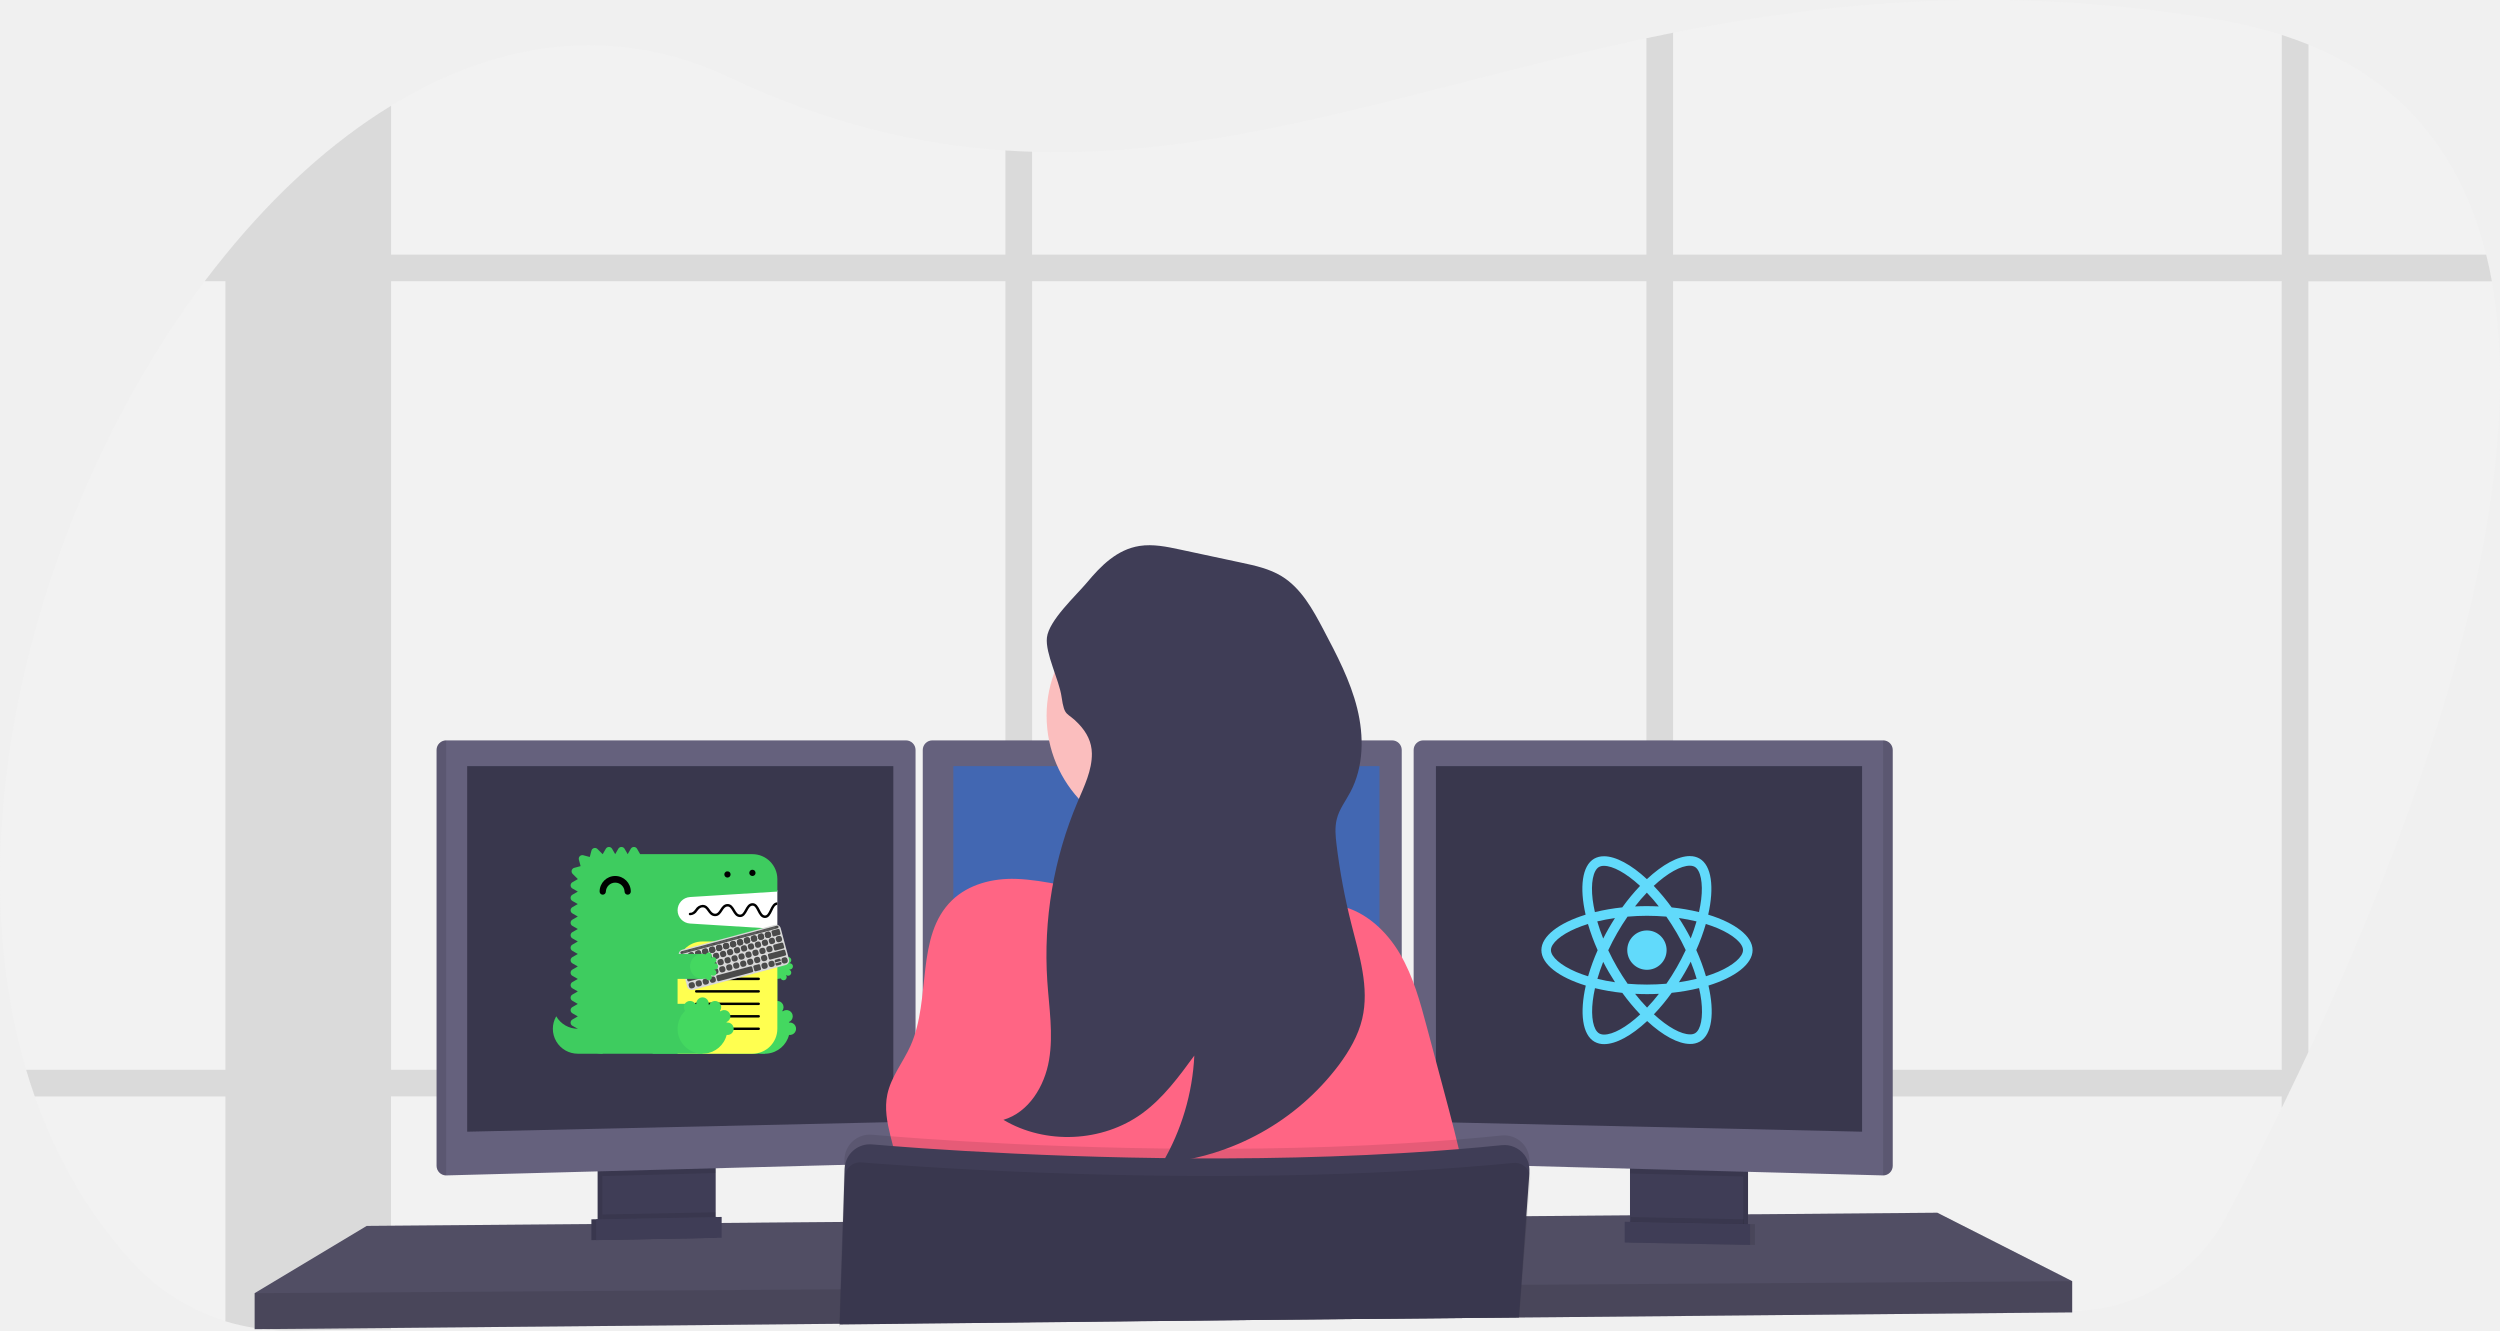
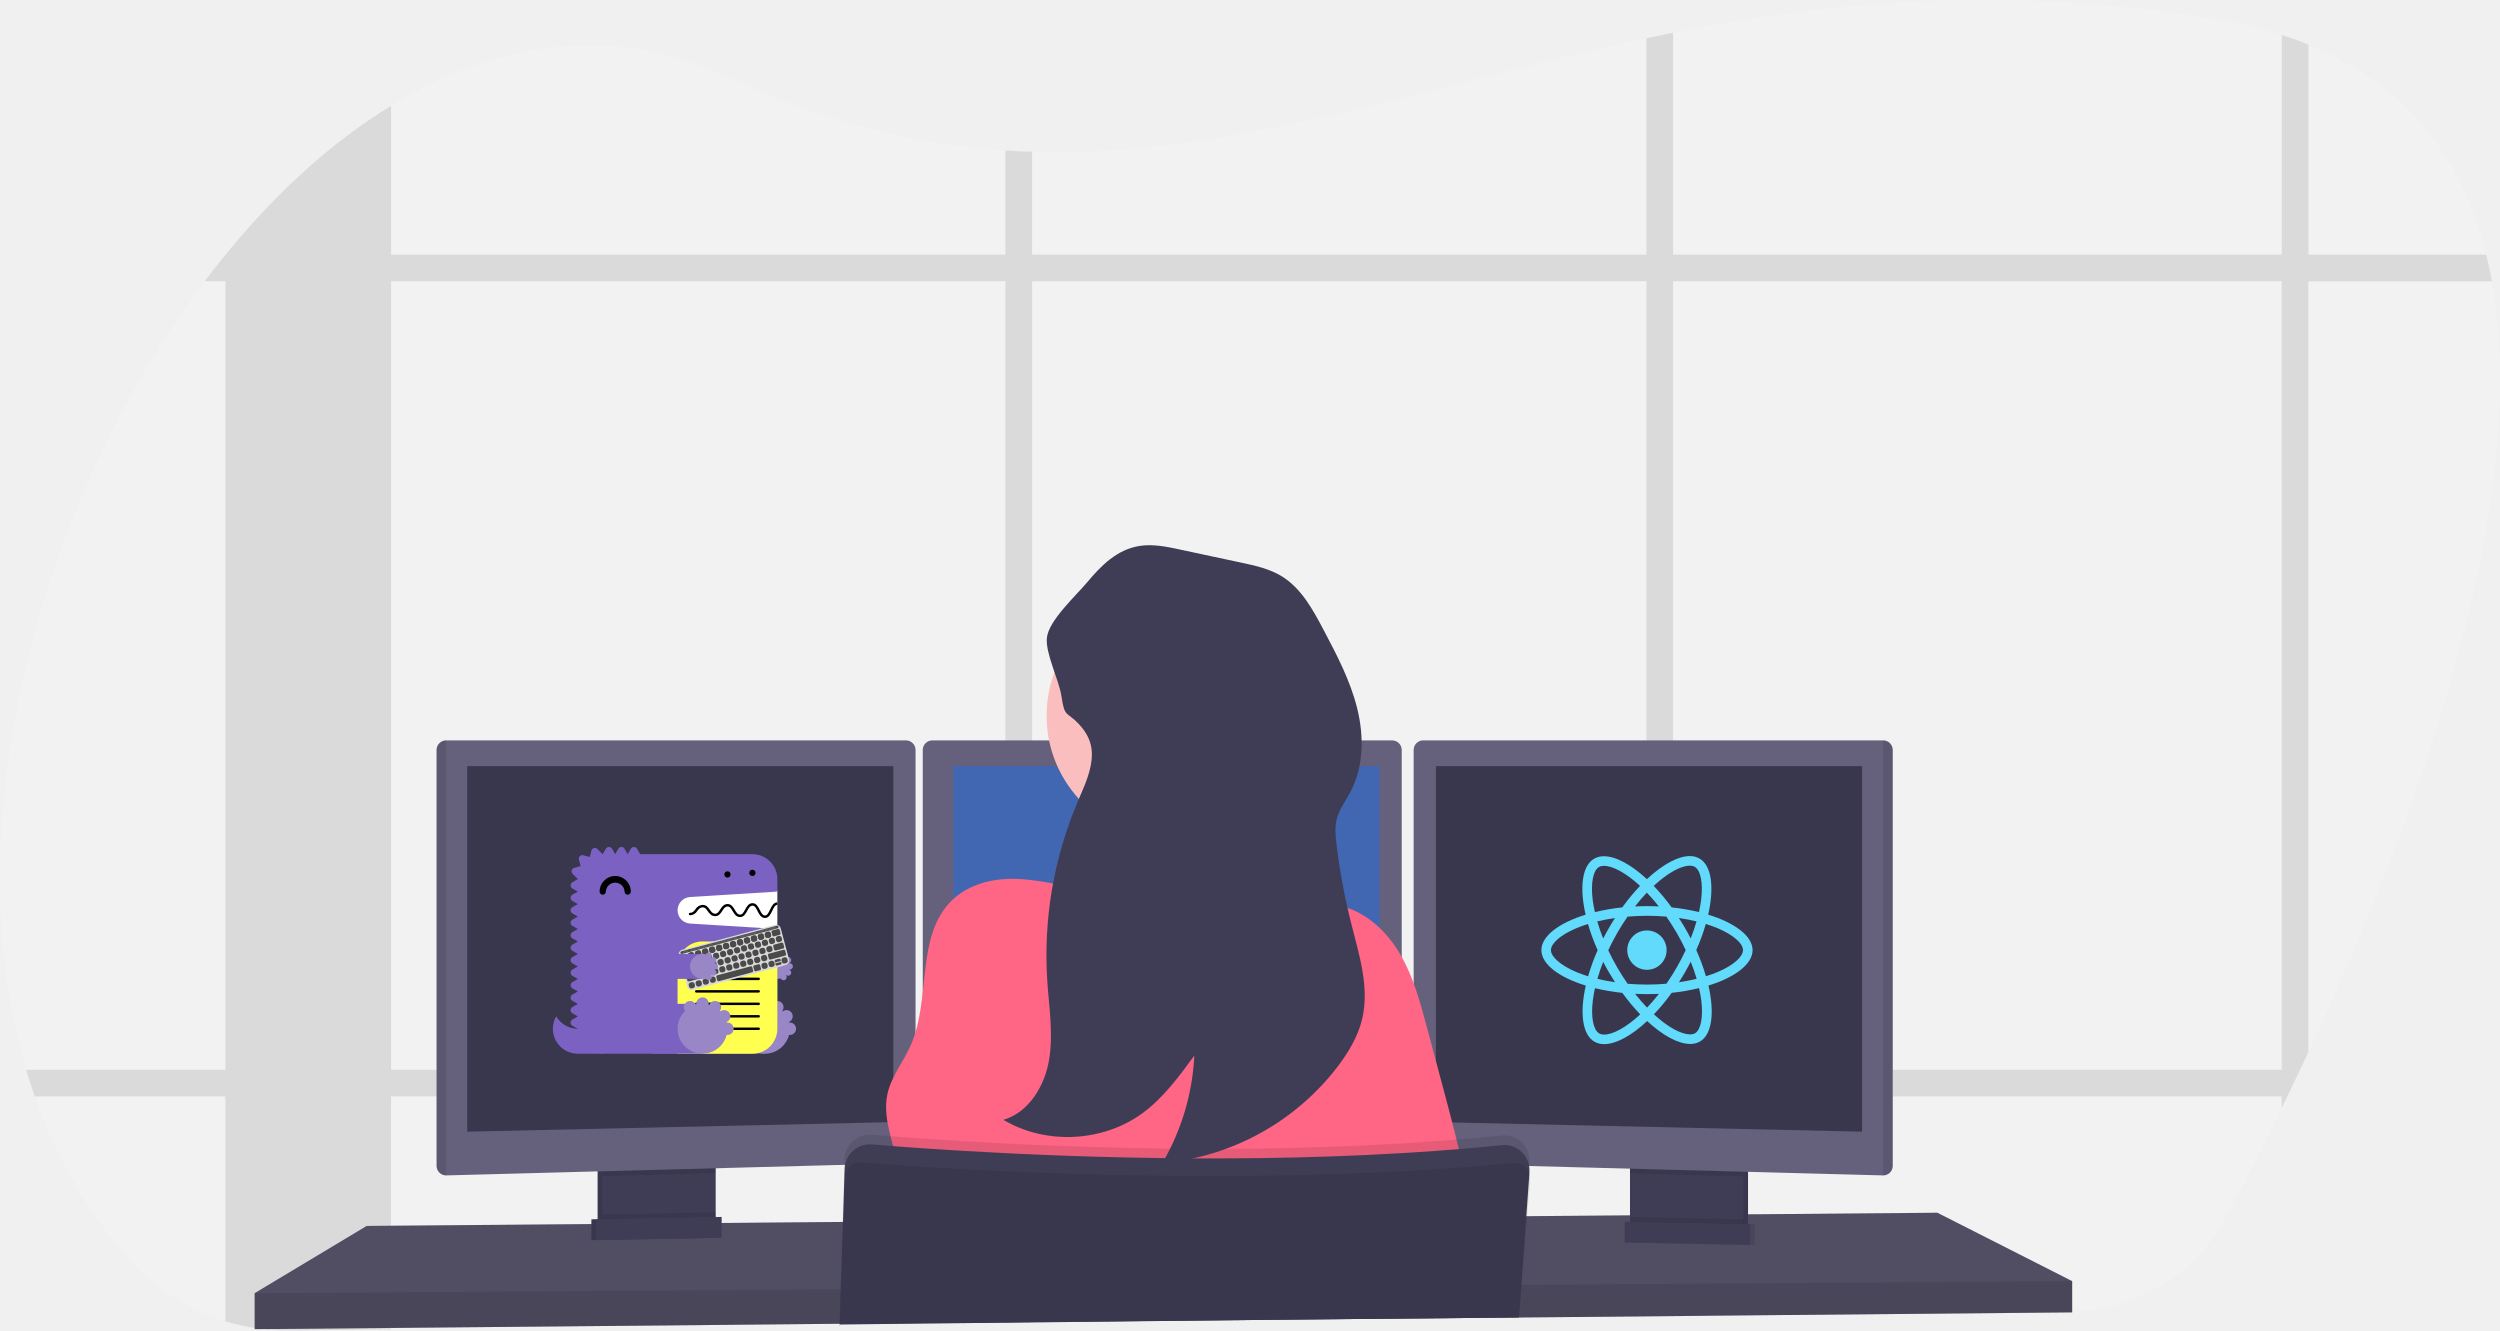
<svg xmlns="http://www.w3.org/2000/svg" width="1041.277" height="554.141" viewBox="0 0 1041.277 554.141">
  <g id="Group_24" data-name="Group 24" transform="translate(-440 -263)">
    <g id="Group_23" data-name="Group 23" transform="translate(439.989 262.965)">
      <path id="Path_299" data-name="Path 299" d="M1040.82,611.12q-1.74,3.75-3.47,7.4-2.7,5.67-5.33,11.12c-.78,1.61-1.56,3.19-2.32,4.77-8.6,17.57-16.63,33.11-23.45,45.89A73.21,73.21,0,0,1,942.44,719l-151.65,1.65h-1.6l-13,.14-11.12.12-34.1.37h-1.38l-17.36.19h-.53l-107,1.16-95.51,1-11.11.12-69,.75H429l-44.75.48h-.48l-141.5,1.53-42.33.46a87.991,87.991,0,0,1-10.79-.54h0c-1.22-.14-2.44-.3-3.65-.49a87.38,87.38,0,0,1-51.29-27.54C116,678.37,102.75,655,93.85,629.64q-1.93-5.49-3.6-11.12C59.44,514.37,97,380,164.6,290.08q4.25-5.64,8.64-11l.07-.08c20.79-25.52,44.1-46.84,68.93-62,44-26.91,92.75-34.49,140.7-11.9,40.57,19.12,78.45,28.11,115.17,30.55,3.71.24,7.42.42,11.11.53,84.23,2.65,163.17-27.7,255.87-47.29,3.69-.78,7.39-1.55,11.12-2.28,66.13-13.16,139.49-20.1,226.73-5.51a189.089,189.089,0,0,1,26.76,6.4q5.77,1.86,11.12,4c41.64,16.94,64.35,48.24,74,87.46q1.37,5.46,2.37,11.11C1134.3,384.41,1084.19,518.23,1040.82,611.12Z" transform="translate(-79.34 -172.91)" fill="#f2f2f2" />
      <path id="Path_300" data-name="Path 300" d="M576.36,618.52a95.21,95.21,0,0,1-1.87,11.12h93.7V618.52Zm-78.25,62.81,11.11-.09V653.77c-3.81-.17-7.52-.34-11.11-.52ZM265.19,618.52v11.12h198.5V618.52ZM1114.87,279h-74V191.51q-5.35-2.17-11.12-4V279H776.21V186.58c-3.73.73-7.43,1.5-11.12,2.28V279H509.22V236.15c-3.69-.11-7.4-.29-11.11-.53V279H242.24V217c-24.83,15.16-48.14,36.48-68.93,62h-.07v.08q-4.4,5.4-8.64,11h8.64V618.52h-83q1.66,5.63,3.6,11.12h79.39v93.62a87,87,0,0,0,12.2,2.79c1.21.19,2.43.35,3.65.49h0a87.991,87.991,0,0,0,10.79.54l42.33-.46v-97H498.11v94.21l11.11-.12V629.64H765.09V721l11.12-.12V629.64H1029.7v4.77c.76-1.58,1.54-3.16,2.32-4.77q2.63-5.45,5.33-11.12,1.73-3.64,3.47-7.4v-321h76.42Q1116.23,284.43,1114.87,279ZM242.24,618.52V290.08H498.11V618.52Zm267,0V290.08H765.09V618.52Zm520.48,0H776.21V290.08H1029.7Z" transform="translate(-79.34 -172.91)" opacity="0.1" />
      <path id="Path_301" data-name="Path 301" d="M863.09,533.65v13l-151.92,1.4-1.62.03-57.74.53-1.38.02-17.55.15h-.52l-106.98.99L349.77,551.4h-.15l-44.65.42-.48.01-198.4,1.82v-15l46.65-28,93.6-.78,2-.01.66-.01,2-.03,44.94-.37,2.01-.01.64-.01,2-.01L315,509.3l.38-.01,35.55-.3h.29l277.4-2.34,6.79-.05h.68l5.18-.05,37.65-.31,2-.03,1.85-.02h.96l11.71-.09,2.32-.03,3.11-.02,9.75-.09,15.47-.13,2-.02,3.48-.02h.65l74.71-.64Z" fill="#65617d" />
      <path id="Path_302" data-name="Path 302" d="M863.09,533.65v13l-151.92,1.4-1.62.03-57.74.53-1.38.02-17.55.15h-.52l-106.98.99L349.77,551.4h-.15l-44.65.42-.48.01-198.4,1.82v-15l46.65-28,93.6-.78,2-.01.66-.01,2-.03,44.94-.37,2.01-.01.64-.01,2-.01L315,509.3l.38-.01,35.55-.3h.29l277.4-2.34,6.79-.05h.68l5.18-.05,37.65-.31,2-.03,1.85-.02h.96l11.71-.09,2.32-.03,3.11-.02,9.75-.09,15.47-.13,2-.02,3.48-.02h.65l74.71-.64Z" opacity="0.2" />
      <path id="Path_303" data-name="Path 303" d="M375.44,656.57v24.49a6.13,6.13,0,0,1-3.5,5.54,6,6,0,0,1-2.5.6l-34.9.74a6,6,0,0,1-2.7-.57,6.12,6.12,0,0,1-3.57-5.57V656.57Z" transform="translate(-79.34 -172.91)" fill="#3f3d56" />
      <path id="Path_304" data-name="Path 304" d="M375.44,656.57v24.49a6.13,6.13,0,0,1-3.5,5.54,6,6,0,0,1-2.5.6l-34.9.74a6,6,0,0,1-2.7-.57,6.12,6.12,0,0,1-3.57-5.57V656.57Z" transform="translate(-79.34 -172.91)" opacity="0.1" />
      <path id="Path_305" data-name="Path 305" d="M377.44,656.57v24.49a6.13,6.13,0,0,1-3.5,5.54,6,6,0,0,1-2.5.6l-34.9.74a6,6,0,0,1-2.7-.57,6.12,6.12,0,0,1-3.57-5.57V656.57Z" transform="translate(-79.34 -172.91)" fill="#3f3d56" />
      <rect id="Rectangle_137" data-name="Rectangle 137" width="47.17" height="31.5" transform="translate(680.92 483.65)" fill="#3f3d56" />
      <rect id="Rectangle_138" data-name="Rectangle 138" width="47.17" height="31.5" transform="translate(680.92 483.65)" opacity="0.1" />
      <rect id="Rectangle_139" data-name="Rectangle 139" width="47.17" height="31.5" transform="translate(678.92 483.65)" fill="#3f3d56" />
      <path id="Path_306" data-name="Path 306" d="M298.09,483.65v4.97l-47.17,1.26v-6.23Z" opacity="0.1" />
      <path id="Path_307" data-name="Path 307" d="M460.69,485.27v168.2a4,4,0,0,1-3.85,3.95l-191.65,5.1h-.05a4,4,0,0,1-3.95-3.95V485.27a4,4,0,0,1,3.95-3.95h191.6a4,4,0,0,1,3.95,3.95Z" transform="translate(-79.34 -172.91)" fill="#65617d" />
      <path id="Path_308" data-name="Path 308" d="M265.19,481.32v181.2h-.05a4,4,0,0,1-3.95-3.95V485.27a4,4,0,0,1,3.95-3.95Z" transform="translate(-79.34 -172.91)" opacity="0.1" />
      <path id="Path_309" data-name="Path 309" d="M194.59,319.15h177.5V467.4l-177.5,4Z" fill="#39374d" />
      <path id="Path_310" data-name="Path 310" d="M726.09,483.65v6.41l-47.17-1.26v-5.15Z" opacity="0.1" />
      <path id="Path_311" data-name="Path 311" d="M867.69,485.27v173.3a4,4,0,0,1-4,3.95h0L672,657.42a4,4,0,0,1-3.85-3.95V485.27a4,4,0,0,1,3.95-3.95H863.7a4,4,0,0,1,3.99,3.95Z" transform="translate(-79.34 -172.91)" fill="#65617d" />
      <path id="Path_312" data-name="Path 312" d="M867.69,485.27v173.3a4,4,0,0,1-4,3.95h0V481.32h0a4,4,0,0,1,4,3.95Z" transform="translate(-79.34 -172.91)" opacity="0.1" />
      <path id="Path_313" data-name="Path 313" d="M775.59,319.15H598.09V467.4l177.5,4Z" fill="#39374d" />
      <path id="Path_314" data-name="Path 314" d="M663.19,485.27v168.2a4,4,0,0,1-3.85,3.95l-191.65,5.1h0a4,4,0,0,1-4-3.95V485.27a4,4,0,0,1,3.95-3.95h191.6A4,4,0,0,1,663.19,485.27Z" transform="translate(-79.34 -172.91)" fill="#65617d" />
      <path id="Path_315" data-name="Path 315" d="M397.09,319.15h177.5V467.4l-177.5,4Z" fill="#4267b2" />
      <path id="Path_316" data-name="Path 316" d="M863.09,533.65v13l-151.92,1.4-1.62.03-57.74.53-1.38.02-17.55.15h-.52l-106.98.99L349.77,551.4h-.15l-44.65.42-.48.01-198.4,1.82v-15l202.51-1.33h.48l40.99-.28h.19l283.08-1.87h.29l.17-.01h.47l4.79-.03h1.46l74.49-.5,4.4-.02.98-.01Z" opacity="0.1" />
      <circle id="Ellipse_111" data-name="Ellipse 111" cx="51.33" cy="51.33" r="51.33" transform="translate(435.93 246.82)" fill="#fbbebe" />
      <path id="Path_317" data-name="Path 317" d="M617.94,550.07s-99.5,12-90,0c3.44-4.34,4.39-17.2,4.2-31.85-.06-4.45-.22-9.06-.45-13.65-1.1-22-3.75-43.5-3.75-43.5s87-41,77-8.5c-4,13.13-2.69,31.57.35,48.88.89,5.05,1.92,10,3,14.7a344.66,344.66,0,0,0,9.65,33.92Z" transform="translate(-79.34 -172.91)" fill="#fbbebe" />
      <path id="Path_318" data-name="Path 318" d="M585.47,546c11.51-2.13,23.7-6,34.53-1.54,2.85,1.17,5.47,2.88,8.39,3.86s6.12,1.22,9.16,1.91c10.68,2.42,19.34,10.55,24.9,20s8.44,20.14,11.26,30.72l6.9,25.83c6,22.45,12,45.09,13.39,68.3a2437.506,2437.506,0,0,1-250.84,1.43c5.44-10.34,11-21.31,10.54-33s-7.19-23.22-4.76-34.74c1.55-7.34,6.57-13.39,9.64-20.22,8.75-19.52,1.94-45.79,17.32-60.65,6.92-6.68,17-9.21,26.63-8.89,12.28.41,24.85,4.24,37,6.11C555.09,547.48,569.79,548.88,585.47,546Z" transform="translate(-79.34 -172.91)" fill="#ff6584" />
      <path id="Path_319" data-name="Path 319" d="M716.37,657.17l-.1,1.43v.1l-.17,2.3-1.33,18.51-1.61,22.3-.46,6.28-1,13.44v.17l-107,1-175.59,1.9v.84h-.14v-1.12l.45-14.36.86-28.06.74-23.79.07-2.37a10.53,10.53,0,0,1,11.42-10.17c4.72.4,10.85.89,18.18,1.41l3,.22c42.33,2.94,120.56,6.74,199.5,2,1.66-.09,3.33-.19,5-.31,12.24-.77,24.47-1.76,36.58-3a10.53,10.53,0,0,1,11.6,11.23Z" transform="translate(-79.34 -172.91)" opacity="0.1" />
      <path id="Path_320" data-name="Path 320" d="M429.08,725.44v-.84l175.62-1.91,107-1h.3v-.17l1-13.44.43-6,1.64-22.61,1.29-17.9v-.44a10.617,10.617,0,0,0-.11-2.47.3.3,0,0,0,0-.1,10.391,10.391,0,0,0-2-4.64,10.54,10.54,0,0,0-9.42-4c-12.11,1.24-24.34,2.23-36.58,3-1.67.12-3.34.22-5,.31-78.94,4.69-157.17.89-199.5-2l-3-.22c-7.33-.52-13.46-1-18.18-1.41a10.54,10.54,0,0,0-11.24,8.53,11,11,0,0,0-.18,1.64l-.68,22.16L429.54,710l-.44,14.36v1.12Z" transform="translate(-79.34 -172.91)" fill="#3f3d56" />
      <path id="Path_321" data-name="Path 321" d="M716.67,664.18l-1.23,15.33-1.83,22.85-.46,5.72-1,12.81-.06.64v.17h0l-.15,1.48.11-1.48h-.29l-107,1-175.65,1.9v-.28l.49-14.36,1-28.06.64-18.65A6.36,6.36,0,0,1,434.3,658a6.25,6.25,0,0,1,3.78-.9c2.1.17,4.68.37,7.69.59,4.89.36,10.92.78,17.94,1.22,13,.82,29.31,1.7,48,2.42,52,2,122.2,2.67,188.88-3.17,3-.26,6.1-.55,9.13-.84a6.26,6.26,0,0,1,3.48.66,5.159,5.159,0,0,1,.86.54,6.14,6.14,0,0,1,2,2.46,3.564,3.564,0,0,1,.25.61A6.279,6.279,0,0,1,716.67,664.18Z" transform="translate(-79.34 -172.91)" opacity="0.1" />
      <path id="Path_322" data-name="Path 322" d="M377.44,677.87v3.19a6.13,6.13,0,0,1-3.5,5.54l-40.1.77a6.12,6.12,0,0,1-3.57-5.57v-3Z" transform="translate(-79.34 -172.91)" opacity="0.1" />
      <path id="Path_323" data-name="Path 323" d="M298.59,515.57l-52.25,1V507.9l52.25-1Z" fill="#3f3d56" />
      <path id="Path_324" data-name="Path 324" d="M298.59,515.57l-52.25,1V507.9l52.25-1Z" opacity="0.1" />
      <path id="Path_325" data-name="Path 325" d="M300.59,515.57l-52.25,1V507.9l52.25-1Z" fill="#3f3d56" />
      <path id="Path_326" data-name="Path 326" d="M758.56,679.87v3.19a6.13,6.13,0,0,0,3.5,5.54l40.1.77a6.12,6.12,0,0,0,3.57-5.57v-3Z" transform="translate(-79.34 -172.91)" opacity="0.1" />
      <path id="Path_327" data-name="Path 327" d="M678.72,517.57l52.25,1V509.9l-52.25-1Z" opacity="0.1" />
      <path id="Path_328" data-name="Path 328" d="M676.72,517.57l52.25,1V509.9l-52.25-1Z" fill="#3f3d56" />
      <path id="Path_329" data-name="Path 329" d="M534.13,486.79c.08,7-3.16,13.6-5.91,20.07a163.491,163.491,0,0,0-12.66,74.71c.73,11,2.58,22,.73,32.9s-8.43,21.77-19,24.9c17.53,10.45,41.26,9.35,57.76-2.66,8.79-6.4,15.34-15.33,21.75-24.11a97.86,97.86,0,0,1-13.31,44.75A103.43,103.43,0,0,0,637,616.53c4.31-5.81,8.06-12.19,9.72-19.23,3.09-13-1.22-26.51-4.51-39.5a266.055,266.055,0,0,1-6.17-33c-.43-3.56-.78-7.22.1-10.7,1-4.07,3.67-7.51,5.64-11.22,5.6-10.54,5.73-23.3,2.86-34.88s-8.49-22.26-14.06-32.81c-4.46-8.46-9.3-17.31-17.46-22.28-5.1-3.1-11-4.39-16.88-5.64l-25.37-5.43c-5.55-1.19-11.26-2.38-16.87-1.51-9.47,1.48-16.14,8.32-22,15.34-4.59,5.46-15.81,15.71-16.6,22.86-.72,6.59,5.1,17.63,6.09,24.58,1.3,9,2.22,6,7.3,11.52C532,478.05,534.07,482,534.13,486.79Z" transform="translate(-79.34 -172.91)" fill="#3f3d56" />
    </g>
    <g id="docusaurus_keytar" transform="translate(670.271 615.768)">
      <path id="Path_40" data-name="Path 40" d="M99,52h43.635V69.662H99Z" transform="translate(-49.132 -33.936)" fill="#fff" fill-rule="evenodd" />
-       <path id="Path_41" data-name="Path 41" d="M13.389,158.195A10.377,10.377,0,0,1,4.4,153a10.377,10.377,0,0,0,8.988,15.584H23.779V158.195Z" transform="translate(-3 -82.47)" fill="#3ecc5f" fill-rule="evenodd" />
-       <path id="Path_42" data-name="Path 42" d="M66.967,38.083l36.373-2.273V30.615A10.389,10.389,0,0,0,92.95,20.226H46.2l-1.3-2.249a1.5,1.5,0,0,0-2.6,0L41,20.226l-1.3-2.249a1.5,1.5,0,0,0-2.6,0l-1.3,2.249-1.3-2.249a1.5,1.5,0,0,0-2.6,0l-1.3,2.249-.034,0-2.152-2.151a1.5,1.5,0,0,0-2.508.672L25.21,21.4l-2.7-.723a1.5,1.5,0,0,0-1.836,1.837l.722,2.7-2.65.71a1.5,1.5,0,0,0-.673,2.509l2.152,2.152c0,.011,0,.022,0,.033l-2.249,1.3a1.5,1.5,0,0,0,0,2.6l2.249,1.3-2.249,1.3a1.5,1.5,0,0,0,0,2.6L20.226,41l-2.249,1.3a1.5,1.5,0,0,0,0,2.6l2.249,1.3-2.249,1.3a1.5,1.5,0,0,0,0,2.6l2.249,1.3-2.249,1.3a1.5,1.5,0,0,0,0,2.6l2.249,1.3-2.249,1.3a1.5,1.5,0,0,0,0,2.6l2.249,1.3-2.249,1.3a1.5,1.5,0,0,0,0,2.6l2.249,1.3-2.249,1.3a1.5,1.5,0,0,0,0,2.6l2.249,1.3-2.249,1.3a1.5,1.5,0,0,0,0,2.6l2.249,1.3-2.249,1.3a1.5,1.5,0,0,0,0,2.6l2.249,1.3-2.249,1.3a1.5,1.5,0,0,0,0,2.6l2.249,1.3-2.249,1.3a1.5,1.5,0,0,0,0,2.6l2.249,1.3A10.389,10.389,0,0,0,30.615,103.34H92.95A10.389,10.389,0,0,0,103.34,92.95V51.393L66.967,49.12a5.53,5.53,0,0,1,0-11.038" transform="translate(-9.836 -17.226)" fill="#3ecc5f" fill-rule="evenodd" />
-       <path id="Path_43" data-name="Path 43" d="M143,163.779h15.584V143H143Z" transform="translate(-70.275 -77.665)" fill="#3ecc5f" fill-rule="evenodd" />
-       <path id="Path_44" data-name="Path 44" d="M173.779,148.389a2.582,2.582,0,0,0-.332.033c-.02-.078-.038-.156-.06-.234a2.594,2.594,0,1,0-2.567-4.455q-.086-.088-.174-.175a2.593,2.593,0,1,0-4.461-2.569c-.077-.022-.154-.04-.231-.06a2.6,2.6,0,1,0-5.128,0c-.077.02-.154.038-.231.06a2.594,2.594,0,1,0-4.461,2.569,10.384,10.384,0,1,0,17.314,9.992,2.592,2.592,0,1,0,.332-5.161" transform="translate(-75.08 -75.262)" fill="#44d860" fill-rule="evenodd" />
-       <path id="Path_45" data-name="Path 45" d="M153,113.389h15.584V103H153Z" transform="translate(-75.08 -58.444)" fill="#3ecc5f" fill-rule="evenodd" />
-       <path id="Path_46" data-name="Path 46" d="M183.389,108.944a1.3,1.3,0,1,0,0-2.6,1.336,1.336,0,0,0-.166.017c-.01-.039-.019-.078-.03-.117a1.3,1.3,0,0,0-.5-2.5,1.285,1.285,0,0,0-.783.269q-.043-.044-.087-.087a1.285,1.285,0,0,0,.263-.776,1.3,1.3,0,0,0-2.493-.509,5.195,5.195,0,1,0,0,10,1.3,1.3,0,0,0,2.493-.509,1.285,1.285,0,0,0-.263-.776q.044-.043.087-.087a1.285,1.285,0,0,0,.783.269,1.3,1.3,0,0,0,.5-2.5c.011-.038.02-.078.03-.117a1.337,1.337,0,0,0,.166.017" transform="translate(-84.691 -57.894)" fill="#44d860" fill-rule="evenodd" />
+       <path id="Path_41" data-name="Path 41" d="M13.389,158.195A10.377,10.377,0,0,1,4.4,153a10.377,10.377,0,0,0,8.988,15.584H23.779V158.195Z" transform="translate(-3 -82.47)" fill="rgb(123, 97, 193)" fill-rule="evenodd" />
+       <path id="Path_42" data-name="Path 42" d="M66.967,38.083l36.373-2.273V30.615A10.389,10.389,0,0,0,92.95,20.226H46.2l-1.3-2.249a1.5,1.5,0,0,0-2.6,0L41,20.226l-1.3-2.249a1.5,1.5,0,0,0-2.6,0l-1.3,2.249-1.3-2.249a1.5,1.5,0,0,0-2.6,0l-1.3,2.249-.034,0-2.152-2.151a1.5,1.5,0,0,0-2.508.672L25.21,21.4l-2.7-.723a1.5,1.5,0,0,0-1.836,1.837l.722,2.7-2.65.71a1.5,1.5,0,0,0-.673,2.509l2.152,2.152c0,.011,0,.022,0,.033l-2.249,1.3a1.5,1.5,0,0,0,0,2.6l2.249,1.3-2.249,1.3a1.5,1.5,0,0,0,0,2.6L20.226,41l-2.249,1.3a1.5,1.5,0,0,0,0,2.6l2.249,1.3-2.249,1.3a1.5,1.5,0,0,0,0,2.6l2.249,1.3-2.249,1.3a1.5,1.5,0,0,0,0,2.6l2.249,1.3-2.249,1.3a1.5,1.5,0,0,0,0,2.6l2.249,1.3-2.249,1.3a1.5,1.5,0,0,0,0,2.6l2.249,1.3-2.249,1.3a1.5,1.5,0,0,0,0,2.6l2.249,1.3-2.249,1.3a1.5,1.5,0,0,0,0,2.6l2.249,1.3-2.249,1.3a1.5,1.5,0,0,0,0,2.6l2.249,1.3-2.249,1.3a1.5,1.5,0,0,0,0,2.6l2.249,1.3-2.249,1.3a1.5,1.5,0,0,0,0,2.6l2.249,1.3A10.389,10.389,0,0,0,30.615,103.34H92.95A10.389,10.389,0,0,0,103.34,92.95V51.393L66.967,49.12a5.53,5.53,0,0,1,0-11.038" transform="translate(-9.836 -17.226)" fill="rgb(123, 97, 193)" fill-rule="evenodd" />
+       <path id="Path_43" data-name="Path 43" d="M143,163.779h15.584V143H143Z" transform="translate(-70.275 -77.665)" fill="rgb(123, 97, 193)" fill-rule="evenodd" />
+       <path id="Path_44" data-name="Path 44" d="M173.779,148.389a2.582,2.582,0,0,0-.332.033c-.02-.078-.038-.156-.06-.234a2.594,2.594,0,1,0-2.567-4.455q-.086-.088-.174-.175a2.593,2.593,0,1,0-4.461-2.569c-.077-.022-.154-.04-.231-.06a2.6,2.6,0,1,0-5.128,0c-.077.02-.154.038-.231.06a2.594,2.594,0,1,0-4.461,2.569,10.384,10.384,0,1,0,17.314,9.992,2.592,2.592,0,1,0,.332-5.161" transform="translate(-75.08 -75.262)" fill="#9886c6" fill-rule="evenodd" />
+       <path id="Path_45" data-name="Path 45" d="M153,113.389h15.584V103H153Z" transform="translate(-75.08 -58.444)" fill="rgb(123, 97, 193)" fill-rule="evenodd" />
+       <path id="Path_46" data-name="Path 46" d="M183.389,108.944a1.3,1.3,0,1,0,0-2.6,1.336,1.336,0,0,0-.166.017c-.01-.039-.019-.078-.03-.117a1.3,1.3,0,0,0-.5-2.5,1.285,1.285,0,0,0-.783.269q-.043-.044-.087-.087a1.285,1.285,0,0,0,.263-.776,1.3,1.3,0,0,0-2.493-.509,5.195,5.195,0,1,0,0,10,1.3,1.3,0,0,0,2.493-.509,1.285,1.285,0,0,0-.263-.776q.044-.043.087-.087a1.285,1.285,0,0,0,.783.269,1.3,1.3,0,0,0,.5-2.5c.011-.038.02-.078.03-.117a1.337,1.337,0,0,0,.166.017" transform="translate(-84.691 -57.894)" fill="#9886c6" fill-rule="evenodd" />
      <path id="Path_47" data-name="Path 47" d="M52.188,48.292a1.3,1.3,0,0,1-1.3-1.3,3.9,3.9,0,0,0-7.792,0,1.3,1.3,0,1,1-2.6,0,6.493,6.493,0,0,1,12.987,0,1.3,1.3,0,0,1-1.3,1.3" transform="translate(-21.02 -28.41)" fill-rule="evenodd" />
      <path id="Path_48" data-name="Path 48" d="M103,139.752h31.168a10.389,10.389,0,0,0,10.389-10.389V93H113.389A10.389,10.389,0,0,0,103,103.389Z" transform="translate(-51.054 -53.638)" fill="#ffff50" fill-rule="evenodd" />
      <path id="Path_49" data-name="Path 49" d="M141.1,94.017H115.106a.519.519,0,1,1,0-1.039H141.1a.519.519,0,0,1,0,1.039m0,10.389H115.106a.519.519,0,1,1,0-1.039H141.1a.519.519,0,0,1,0,1.039m0,10.389H115.106a.519.519,0,1,1,0-1.039H141.1a.519.519,0,0,1,0,1.039m0-25.877H115.106a.519.519,0,1,1,0-1.039H141.1a.519.519,0,0,1,0,1.039m0,10.293H115.106a.519.519,0,1,1,0-1.039H141.1a.519.519,0,0,1,0,1.039m0,10.389H115.106a.519.519,0,1,1,0-1.039H141.1a.519.519,0,0,1,0,1.039m7.782-47.993c-.006,0-.011,0-.018,0-1.605.055-2.365,1.66-3.035,3.077-.7,1.48-1.24,2.443-2.126,2.414-.981-.035-1.542-1.144-2.137-2.317-.683-1.347-1.462-2.876-3.1-2.819-1.582.054-2.344,1.451-3.017,2.684-.715,1.313-1.2,2.112-2.141,2.075-1-.036-1.533-.938-2.149-1.981-.686-1.162-1.479-2.467-3.084-2.423-1.555.053-2.319,1.239-2.994,2.286-.713,1.106-1.213,1.781-2.164,1.741-1.025-.036-1.554-.784-2.167-1.65-.688-.973-1.463-2.074-3.062-2.021a3.815,3.815,0,0,0-2.959,1.879c-.64.812-1.14,1.456-2.2,1.415a.52.52,0,0,0-.037,1.039,3.588,3.588,0,0,0,3.05-1.811c.611-.777,1.139-1.448,2.178-1.483,1-.043,1.47.579,2.179,1.582.674.953,1.438,2.033,2.977,2.089,1.612.054,2.387-1.151,3.074-2.217.614-.953,1.144-1.775,2.156-1.81.931-.035,1.438.7,2.153,1.912.674,1.141,1.437,2.434,3.006,2.491,1.623.056,2.407-1.361,3.09-2.616.592-1.085,1.15-2.109,2.14-2.143.931-.022,1.417.829,2.135,2.249.671,1.326,1.432,2.828,3.026,2.886l.088,0c1.592,0,2.347-1.6,3.015-3.01.592-1.252,1.152-2.431,2.113-2.479Z" transform="translate(-55.378 -38.552)" fill-rule="evenodd" />
-       <path id="Path_50" data-name="Path 50" d="M83,163.779h20.779V143H83Z" transform="translate(-41.443 -77.665)" fill="#3ecc5f" fill-rule="evenodd" />
+       <path id="Path_50" data-name="Path 50" d="M83,163.779h20.779V143H83Z" transform="translate(-41.443 -77.665)" fill="rgb(123, 97, 193)" fill-rule="evenodd" />
      <g id="Group_8" data-name="Group 8" transform="matrix(0.966, -0.259, 0.259, 0.966, 51.971, 43.3)">
        <rect id="Rectangle_3" data-name="Rectangle 3" width="43.906" height="17.333" rx="2" transform="translate(0 0)" fill="#d8d8d8" />
        <g id="Group_2" data-name="Group 2" transform="translate(0.728 10.948)">
          <rect id="Rectangle_4" data-name="Rectangle 4" width="2.537" height="2.537" rx="1" transform="translate(7.985 0)" fill="#4a4a4a" />
          <rect id="Rectangle_5" data-name="Rectangle 5" width="2.537" height="2.537" rx="1" transform="translate(10.991 0)" fill="#4a4a4a" />
          <rect id="Rectangle_6" data-name="Rectangle 6" width="2.537" height="2.537" rx="1" transform="translate(13.997 0)" fill="#4a4a4a" />
          <rect id="Rectangle_7" data-name="Rectangle 7" width="2.537" height="2.537" rx="1" transform="translate(17.003 0)" fill="#4a4a4a" />
          <rect id="Rectangle_8" data-name="Rectangle 8" width="2.537" height="2.537" rx="1" transform="translate(20.009 0)" fill="#4a4a4a" />
          <rect id="Rectangle_9" data-name="Rectangle 9" width="2.537" height="2.537" rx="1" transform="translate(23.015 0)" fill="#4a4a4a" />
          <rect id="Rectangle_10" data-name="Rectangle 10" width="2.537" height="2.537" rx="1" transform="translate(26.021 0)" fill="#4a4a4a" />
          <rect id="Rectangle_11" data-name="Rectangle 11" width="2.537" height="2.537" rx="1" transform="translate(29.028 0)" fill="#4a4a4a" />
          <rect id="Rectangle_12" data-name="Rectangle 12" width="2.537" height="2.537" rx="1" transform="translate(32.034 0)" fill="#4a4a4a" />
          <path id="Path_51" data-name="Path 51" d="M.519,0H6.9A.519.519,0,0,1,7.421.52v1.5a.519.519,0,0,1-.519.519H.519A.519.519,0,0,1,0,2.017V.519A.519.519,0,0,1,.519,0ZM35.653,0h6.383a.519.519,0,0,1,.519.519v1.5a.519.519,0,0,1-.519.519H35.652a.519.519,0,0,1-.519-.519V.519A.519.519,0,0,1,35.652,0Z" transform="translate(0 0)" fill="#4a4a4a" fill-rule="evenodd" />
        </g>
        <g id="Group_3" data-name="Group 3" transform="translate(0.728 4.878)">
          <path id="Path_52" data-name="Path 52" d="M.519,0H2.956a.519.519,0,0,1,.519.519v1.5a.519.519,0,0,1-.519.519H.519A.519.519,0,0,1,0,2.017V.519A.519.519,0,0,1,.519,0Z" transform="translate(0 0)" fill="#4a4a4a" fill-rule="evenodd" />
          <rect id="Rectangle_13" data-name="Rectangle 13" width="2.537" height="2.537" rx="1" transform="translate(3.945 0)" fill="#4a4a4a" />
          <rect id="Rectangle_14" data-name="Rectangle 14" width="2.537" height="2.537" rx="1" transform="translate(6.951 0)" fill="#4a4a4a" />
          <rect id="Rectangle_15" data-name="Rectangle 15" width="2.537" height="2.537" rx="1" transform="translate(9.958 0)" fill="#4a4a4a" />
          <rect id="Rectangle_16" data-name="Rectangle 16" width="2.537" height="2.537" rx="1" transform="translate(12.964 0)" fill="#4a4a4a" />
          <rect id="Rectangle_17" data-name="Rectangle 17" width="2.537" height="2.537" rx="1" transform="translate(15.97 0)" fill="#4a4a4a" />
          <rect id="Rectangle_18" data-name="Rectangle 18" width="2.537" height="2.537" rx="1" transform="translate(18.976 0)" fill="#4a4a4a" />
          <rect id="Rectangle_19" data-name="Rectangle 19" width="2.537" height="2.537" rx="1" transform="translate(21.982 0)" fill="#4a4a4a" />
          <rect id="Rectangle_20" data-name="Rectangle 20" width="2.537" height="2.537" rx="1" transform="translate(24.988 0)" fill="#4a4a4a" />
          <rect id="Rectangle_21" data-name="Rectangle 21" width="2.537" height="2.537" rx="1" transform="translate(27.994 0)" fill="#4a4a4a" />
          <rect id="Rectangle_22" data-name="Rectangle 22" width="2.537" height="2.537" rx="1" transform="translate(31 0)" fill="#4a4a4a" />
          <rect id="Rectangle_23" data-name="Rectangle 23" width="2.537" height="2.537" rx="1" transform="translate(34.006 0)" fill="#4a4a4a" />
          <rect id="Rectangle_24" data-name="Rectangle 24" width="2.537" height="2.537" rx="1" transform="translate(37.012 0)" fill="#4a4a4a" />
          <rect id="Rectangle_25" data-name="Rectangle 25" width="2.537" height="2.537" rx="1" transform="translate(40.018 0)" fill="#4a4a4a" />
        </g>
        <g id="Group_4" data-name="Group 4" transform="translate(43.283 4.538) rotate(180)">
          <path id="Path_53" data-name="Path 53" d="M.519,0H2.956a.519.519,0,0,1,.519.519v1.5a.519.519,0,0,1-.519.519H.519A.519.519,0,0,1,0,2.017V.519A.519.519,0,0,1,.519,0Z" transform="translate(0 0)" fill="#4a4a4a" fill-rule="evenodd" />
          <rect id="Rectangle_26" data-name="Rectangle 26" width="2.537" height="2.537" rx="1" transform="translate(3.945 0)" fill="#4a4a4a" />
          <rect id="Rectangle_27" data-name="Rectangle 27" width="2.537" height="2.537" rx="1" transform="translate(6.951 0)" fill="#4a4a4a" />
          <rect id="Rectangle_28" data-name="Rectangle 28" width="2.537" height="2.537" rx="1" transform="translate(9.958 0)" fill="#4a4a4a" />
          <rect id="Rectangle_29" data-name="Rectangle 29" width="2.537" height="2.537" rx="1" transform="translate(12.964 0)" fill="#4a4a4a" />
          <rect id="Rectangle_30" data-name="Rectangle 30" width="2.537" height="2.537" rx="1" transform="translate(15.97 0)" fill="#4a4a4a" />
          <rect id="Rectangle_31" data-name="Rectangle 31" width="2.537" height="2.537" rx="1" transform="translate(18.976 0)" fill="#4a4a4a" />
          <rect id="Rectangle_32" data-name="Rectangle 32" width="2.537" height="2.537" rx="1" transform="translate(21.982 0)" fill="#4a4a4a" />
          <rect id="Rectangle_33" data-name="Rectangle 33" width="2.537" height="2.537" rx="1" transform="translate(24.988 0)" fill="#4a4a4a" />
          <rect id="Rectangle_34" data-name="Rectangle 34" width="2.537" height="2.537" rx="1" transform="translate(27.994 0)" fill="#4a4a4a" />
          <rect id="Rectangle_35" data-name="Rectangle 35" width="2.537" height="2.537" rx="1" transform="translate(31.001 0)" fill="#4a4a4a" />
          <rect id="Rectangle_36" data-name="Rectangle 36" width="2.537" height="2.537" rx="1" transform="translate(34.007 0)" fill="#4a4a4a" />
          <rect id="Rectangle_37" data-name="Rectangle 37" width="2.537" height="2.537" rx="1" transform="translate(37.013 0)" fill="#4a4a4a" />
          <rect id="Rectangle_38" data-name="Rectangle 38" width="2.537" height="2.537" rx="1" transform="translate(40.018 0)" fill="#4a4a4a" />
          <rect id="Rectangle_39" data-name="Rectangle 39" width="2.537" height="2.537" rx="1" transform="translate(3.945 0)" fill="#4a4a4a" />
          <rect id="Rectangle_40" data-name="Rectangle 40" width="2.537" height="2.537" rx="1" transform="translate(6.951 0)" fill="#4a4a4a" />
          <rect id="Rectangle_41" data-name="Rectangle 41" width="2.537" height="2.537" rx="1" transform="translate(9.958 0)" fill="#4a4a4a" />
          <rect id="Rectangle_42" data-name="Rectangle 42" width="2.537" height="2.537" rx="1" transform="translate(12.964 0)" fill="#4a4a4a" />
          <rect id="Rectangle_43" data-name="Rectangle 43" width="2.537" height="2.537" rx="1" transform="translate(15.97 0)" fill="#4a4a4a" />
          <rect id="Rectangle_44" data-name="Rectangle 44" width="2.537" height="2.537" rx="1" transform="translate(18.976 0)" fill="#4a4a4a" />
          <rect id="Rectangle_45" data-name="Rectangle 45" width="2.537" height="2.537" rx="1" transform="translate(21.982 0)" fill="#4a4a4a" />
          <rect id="Rectangle_46" data-name="Rectangle 46" width="2.537" height="2.537" rx="1" transform="translate(24.988 0)" fill="#4a4a4a" />
          <rect id="Rectangle_47" data-name="Rectangle 47" width="2.537" height="2.537" rx="1" transform="translate(27.994 0)" fill="#4a4a4a" />
          <rect id="Rectangle_48" data-name="Rectangle 48" width="2.537" height="2.537" rx="1" transform="translate(31.001 0)" fill="#4a4a4a" />
          <rect id="Rectangle_49" data-name="Rectangle 49" width="2.537" height="2.537" rx="1" transform="translate(34.007 0)" fill="#4a4a4a" />
          <rect id="Rectangle_50" data-name="Rectangle 50" width="2.537" height="2.537" rx="1" transform="translate(37.013 0)" fill="#4a4a4a" />
          <rect id="Rectangle_51" data-name="Rectangle 51" width="2.537" height="2.537" rx="1" transform="translate(40.018 0)" fill="#4a4a4a" />
        </g>
        <g id="Group_6" data-name="Group 6" transform="translate(0.728 7.883)">
          <path id="Path_54" data-name="Path 54" d="M.519,0h3.47a.519.519,0,0,1,.519.519v1.5a.519.519,0,0,1-.519.519H.519A.519.519,0,0,1,0,2.017V.52A.519.519,0,0,1,.519,0Z" transform="translate(0 0)" fill="#4a4a4a" fill-rule="evenodd" />
          <g id="Group_5" data-name="Group 5" transform="translate(5.073 0)">
            <rect id="Rectangle_52" data-name="Rectangle 52" width="2.537" height="2.537" rx="1" transform="translate(0 0)" fill="#4a4a4a" />
            <rect id="Rectangle_53" data-name="Rectangle 53" width="2.537" height="2.537" rx="1" transform="translate(3.006 0)" fill="#4a4a4a" />
            <rect id="Rectangle_54" data-name="Rectangle 54" width="2.537" height="2.537" rx="1" transform="translate(6.012 0)" fill="#4a4a4a" />
            <rect id="Rectangle_55" data-name="Rectangle 55" width="2.537" height="2.537" rx="1" transform="translate(9.018 0)" fill="#4a4a4a" />
            <rect id="Rectangle_56" data-name="Rectangle 56" width="2.537" height="2.537" rx="1" transform="translate(12.025 0)" fill="#4a4a4a" />
            <rect id="Rectangle_57" data-name="Rectangle 57" width="2.537" height="2.537" rx="1" transform="translate(15.031 0)" fill="#4a4a4a" />
            <rect id="Rectangle_58" data-name="Rectangle 58" width="2.537" height="2.537" rx="1" transform="translate(18.037 0)" fill="#4a4a4a" />
            <rect id="Rectangle_59" data-name="Rectangle 59" width="2.537" height="2.537" rx="1" transform="translate(21.042 0)" fill="#4a4a4a" />
            <rect id="Rectangle_60" data-name="Rectangle 60" width="2.537" height="2.537" rx="1" transform="translate(24.049 0)" fill="#4a4a4a" />
            <rect id="Rectangle_61" data-name="Rectangle 61" width="2.537" height="2.537" rx="1" transform="translate(27.055 0)" fill="#4a4a4a" />
            <rect id="Rectangle_62" data-name="Rectangle 62" width="2.537" height="2.537" rx="1" transform="translate(30.061 0)" fill="#4a4a4a" />
          </g>
          <path id="Path_55" data-name="Path 55" d="M.52,0H3.8a.519.519,0,0,1,.519.519v1.5a.519.519,0,0,1-.519.519H.519A.519.519,0,0,1,0,2.017V.52A.519.519,0,0,1,.519,0Z" transform="translate(38.234 0)" fill="#4a4a4a" fill-rule="evenodd" />
        </g>
        <g id="Group_7" data-name="Group 7" transform="translate(0.728 14.084)">
          <rect id="Rectangle_63" data-name="Rectangle 63" width="2.537" height="2.537" rx="1" transform="translate(0 0)" fill="#4a4a4a" />
          <rect id="Rectangle_64" data-name="Rectangle 64" width="2.537" height="2.537" rx="1" transform="translate(3.006 0)" fill="#4a4a4a" />
          <rect id="Rectangle_65" data-name="Rectangle 65" width="2.537" height="2.537" rx="1" transform="translate(6.012 0)" fill="#4a4a4a" />
          <rect id="Rectangle_66" data-name="Rectangle 66" width="2.537" height="2.537" rx="1" transform="translate(9.018 0)" fill="#4a4a4a" />
          <path id="Path_56" data-name="Path 56" d="M.519,0H14.981A.519.519,0,0,1,15.5.519v1.5a.519.519,0,0,1-.519.519H.519A.519.519,0,0,1,0,2.018V.519A.519.519,0,0,1,.519,0Zm15.97,0h1.874a.519.519,0,0,1,.519.519v1.5a.519.519,0,0,1-.519.519H16.489a.519.519,0,0,1-.519-.519V.519A.519.519,0,0,1,16.489,0Z" transform="translate(12.024 0)" fill="#4a4a4a" fill-rule="evenodd" />
          <rect id="Rectangle_67" data-name="Rectangle 67" width="2.537" height="2.537" rx="1" transform="translate(31.376 0)" fill="#4a4a4a" />
          <rect id="Rectangle_68" data-name="Rectangle 68" width="2.537" height="2.537" rx="1" transform="translate(34.382 0)" fill="#4a4a4a" />
          <rect id="Rectangle_69" data-name="Rectangle 69" width="2.537" height="2.537" rx="1" transform="translate(40.018 0)" fill="#4a4a4a" />
          <path id="Path_57" data-name="Path 57" d="M2.537,0V.561a.519.519,0,0,1-.519.519H.519A.519.519,0,0,1,0,.561V0Z" transform="translate(39.736 1.08) rotate(180)" fill="#4a4a4a" />
          <path id="Path_58" data-name="Path 58" d="M2.537,0V.561a.519.519,0,0,1-.519.519H.519A.519.519,0,0,1,0,.561V0Z" transform="translate(37.2 1.456)" fill="#4a4a4a" />
        </g>
        <rect id="Rectangle_70" data-name="Rectangle 70" width="42.273" height="1.127" rx="0.564" transform="translate(0.915 0.556)" fill="#4a4a4a" />
        <rect id="Rectangle_71" data-name="Rectangle 71" width="2.37" height="0.752" rx="0.376" transform="translate(1.949 0.744)" fill="#d8d8d8" opacity="0.136" />
        <rect id="Rectangle_72" data-name="Rectangle 72" width="2.37" height="0.752" rx="0.376" transform="translate(5.193 0.744)" fill="#d8d8d8" opacity="0.136" />
        <rect id="Rectangle_73" data-name="Rectangle 73" width="2.37" height="0.752" rx="0.376" transform="translate(7.688 0.744)" fill="#d8d8d8" opacity="0.136" />
        <rect id="Rectangle_74" data-name="Rectangle 74" width="2.37" height="0.752" rx="0.376" transform="translate(10.183 0.744)" fill="#d8d8d8" opacity="0.136" />
        <rect id="Rectangle_75" data-name="Rectangle 75" width="2.37" height="0.752" rx="0.376" transform="translate(12.679 0.744)" fill="#d8d8d8" opacity="0.136" />
        <rect id="Rectangle_76" data-name="Rectangle 76" width="2.37" height="0.752" rx="0.376" transform="translate(15.797 0.744)" fill="#d8d8d8" opacity="0.136" />
        <rect id="Rectangle_77" data-name="Rectangle 77" width="2.37" height="0.752" rx="0.376" transform="translate(18.292 0.744)" fill="#d8d8d8" opacity="0.136" />
        <rect id="Rectangle_78" data-name="Rectangle 78" width="2.37" height="0.752" rx="0.376" transform="translate(20.788 0.744)" fill="#d8d8d8" opacity="0.136" />
        <rect id="Rectangle_79" data-name="Rectangle 79" width="2.37" height="0.752" rx="0.376" transform="translate(23.283 0.744)" fill="#d8d8d8" opacity="0.136" />
        <rect id="Rectangle_80" data-name="Rectangle 80" width="2.37" height="0.752" rx="0.376" transform="translate(26.402 0.744)" fill="#d8d8d8" opacity="0.136" />
        <rect id="Rectangle_81" data-name="Rectangle 81" width="2.37" height="0.752" rx="0.376" transform="translate(28.897 0.744)" fill="#d8d8d8" opacity="0.136" />
        <rect id="Rectangle_82" data-name="Rectangle 82" width="2.37" height="0.752" rx="0.376" transform="translate(31.393 0.744)" fill="#d8d8d8" opacity="0.136" />
        <rect id="Rectangle_83" data-name="Rectangle 83" width="2.37" height="0.752" rx="0.376" transform="translate(34.512 0.744)" fill="#d8d8d8" opacity="0.136" />
        <rect id="Rectangle_84" data-name="Rectangle 84" width="2.37" height="0.752" rx="0.376" transform="translate(37.007 0.744)" fill="#d8d8d8" opacity="0.136" />
        <rect id="Rectangle_85" data-name="Rectangle 85" width="2.37" height="0.752" rx="0.376" transform="translate(39.502 0.744)" fill="#d8d8d8" opacity="0.136" />
      </g>
-       <path id="Path_59" data-name="Path 59" d="M123.779,148.389a2.583,2.583,0,0,0-.332.033c-.02-.078-.038-.156-.06-.234a2.594,2.594,0,1,0-2.567-4.455q-.086-.088-.174-.175a2.593,2.593,0,1,0-4.461-2.569c-.077-.022-.154-.04-.231-.06a2.6,2.6,0,1,0-5.128,0c-.077.02-.154.038-.231.06a2.594,2.594,0,1,0-4.461,2.569,10.384,10.384,0,1,0,17.314,9.992,2.592,2.592,0,1,0,.332-5.161" transform="translate(-51.054 -75.262)" fill="#44d860" fill-rule="evenodd" />
-       <path id="Path_60" data-name="Path 60" d="M83,113.389h20.779V103H83Z" transform="translate(-41.443 -58.444)" fill="#3ecc5f" fill-rule="evenodd" />
-       <path id="Path_61" data-name="Path 61" d="M123.389,108.944a1.3,1.3,0,1,0,0-2.6,1.338,1.338,0,0,0-.166.017c-.01-.039-.019-.078-.03-.117a1.3,1.3,0,0,0-.5-2.5,1.285,1.285,0,0,0-.783.269q-.043-.044-.087-.087a1.285,1.285,0,0,0,.263-.776,1.3,1.3,0,0,0-2.493-.509,5.195,5.195,0,1,0,0,10,1.3,1.3,0,0,0,2.493-.509,1.285,1.285,0,0,0-.263-.776q.044-.043.087-.087a1.285,1.285,0,0,0,.783.269,1.3,1.3,0,0,0,.5-2.5c.011-.038.02-.078.03-.117a1.335,1.335,0,0,0,.166.017" transform="translate(-55.859 -57.894)" fill="#44d860" fill-rule="evenodd" />
+       <path id="Path_59" data-name="Path 59" d="M123.779,148.389a2.583,2.583,0,0,0-.332.033c-.02-.078-.038-.156-.06-.234a2.594,2.594,0,1,0-2.567-4.455q-.086-.088-.174-.175a2.593,2.593,0,1,0-4.461-2.569c-.077-.022-.154-.04-.231-.06a2.6,2.6,0,1,0-5.128,0c-.077.02-.154.038-.231.06a2.594,2.594,0,1,0-4.461,2.569,10.384,10.384,0,1,0,17.314,9.992,2.592,2.592,0,1,0,.332-5.161" transform="translate(-51.054 -75.262)" fill="#9886c6" fill-rule="evenodd" />
+       <path id="Path_60" data-name="Path 60" d="M83,113.389h20.779V103H83Z" transform="translate(-41.443 -58.444)" fill="rgb(123, 97, 193)" fill-rule="evenodd" />
+       <path id="Path_61" data-name="Path 61" d="M123.389,108.944a1.3,1.3,0,1,0,0-2.6,1.338,1.338,0,0,0-.166.017c-.01-.039-.019-.078-.03-.117a1.3,1.3,0,0,0-.5-2.5,1.285,1.285,0,0,0-.783.269q-.043-.044-.087-.087a1.285,1.285,0,0,0,.263-.776,1.3,1.3,0,0,0-2.493-.509,5.195,5.195,0,1,0,0,10,1.3,1.3,0,0,0,2.493-.509,1.285,1.285,0,0,0-.263-.776q.044-.043.087-.087a1.285,1.285,0,0,0,.783.269,1.3,1.3,0,0,0,.5-2.5c.011-.038.02-.078.03-.117a1.335,1.335,0,0,0,.166.017" transform="translate(-55.859 -57.894)" fill="#9886c6" fill-rule="evenodd" />
      <path id="Path_62" data-name="Path 62" d="M141.8,38.745a1.41,1.41,0,0,1-.255-.026,1.309,1.309,0,0,1-.244-.073,1.349,1.349,0,0,1-.224-.119,1.967,1.967,0,0,1-.2-.161,1.52,1.52,0,0,1-.161-.2,1.282,1.282,0,0,1-.218-.722,1.41,1.41,0,0,1,.026-.255,1.5,1.5,0,0,1,.072-.244,1.364,1.364,0,0,1,.12-.223,1.252,1.252,0,0,1,.358-.358,1.349,1.349,0,0,1,.224-.119,1.309,1.309,0,0,1,.244-.073,1.2,1.2,0,0,1,.509,0,1.262,1.262,0,0,1,.468.192,1.968,1.968,0,0,1,.2.161,1.908,1.908,0,0,1,.161.2,1.322,1.322,0,0,1,.12.223,1.361,1.361,0,0,1,.1.5,1.317,1.317,0,0,1-.379.919,1.968,1.968,0,0,1-.2.161,1.346,1.346,0,0,1-.223.119,1.332,1.332,0,0,1-.5.1m10.389-.649a1.326,1.326,0,0,1-.92-.379,1.979,1.979,0,0,1-.161-.2,1.282,1.282,0,0,1-.218-.722,1.326,1.326,0,0,1,.379-.919,1.967,1.967,0,0,1,.2-.161,1.351,1.351,0,0,1,.224-.119,1.308,1.308,0,0,1,.244-.073,1.2,1.2,0,0,1,.509,0,1.262,1.262,0,0,1,.468.192,1.967,1.967,0,0,1,.2.161,1.326,1.326,0,0,1,.379.919,1.461,1.461,0,0,1-.026.255,1.323,1.323,0,0,1-.073.244,1.847,1.847,0,0,1-.119.223,1.911,1.911,0,0,1-.161.2,1.967,1.967,0,0,1-.2.161,1.294,1.294,0,0,1-.722.218" transform="translate(-69.074 -26.006)" fill-rule="evenodd" />
    </g>
    <g id="React-icon" transform="translate(906.3 541.56)">
      <path id="Path_330" data-name="Path 330" d="M263.668,117.179c0-5.827-7.3-11.35-18.487-14.775,2.582-11.4,1.434-20.477-3.622-23.382a7.861,7.861,0,0,0-4.016-1v4a4.152,4.152,0,0,1,2.044.466c2.439,1.4,3.5,6.724,2.672,13.574-.2,1.685-.52,3.461-.914,5.272a86.9,86.9,0,0,0-11.386-1.954,87.469,87.469,0,0,0-7.459-8.965c5.845-5.433,11.332-8.41,15.062-8.41V78h0c-4.931,0-11.386,3.514-17.913,9.611-6.527-6.061-12.982-9.539-17.913-9.539v4c3.712,0,9.216,2.959,15.062,8.356a84.687,84.687,0,0,0-7.405,8.947,83.732,83.732,0,0,0-11.4,1.972c-.412-1.793-.717-3.532-.932-5.2-.843-6.85.2-12.175,2.618-13.592a3.991,3.991,0,0,1,2.062-.466v-4h0a8,8,0,0,0-4.052,1c-5.039,2.9-6.168,11.96-3.568,23.328-11.153,3.443-18.415,8.947-18.415,14.757,0,5.828,7.3,11.35,18.487,14.775-2.582,11.4-1.434,20.477,3.622,23.382a7.882,7.882,0,0,0,4.034,1c4.931,0,11.386-3.514,17.913-9.611,6.527,6.061,12.982,9.539,17.913,9.539a8,8,0,0,0,4.052-1c5.039-2.9,6.168-11.96,3.568-23.328C256.406,128.511,263.668,122.988,263.668,117.179Zm-23.346-11.96c-.663,2.313-1.488,4.7-2.421,7.083-.735-1.434-1.506-2.869-2.349-4.3-.825-1.434-1.7-2.833-2.582-4.2C235.517,104.179,237.974,104.645,240.323,105.219Zm-8.212,19.1c-1.4,2.421-2.833,4.716-4.321,6.85-2.672.233-5.379.359-8.1.359-2.708,0-5.415-.126-8.069-.341q-2.232-3.2-4.339-6.814-2.044-3.523-3.73-7.136c1.112-2.4,2.367-4.805,3.712-7.154,1.4-2.421,2.833-4.716,4.321-6.85,2.672-.233,5.379-.359,8.1-.359,2.708,0,5.415.126,8.069.341q2.232,3.2,4.339,6.814,2.044,3.523,3.73,7.136C234.692,119.564,233.455,121.966,232.11,124.315Zm5.792-2.331c.968,2.4,1.793,4.805,2.474,7.136-2.349.574-4.823,1.058-7.387,1.434.879-1.381,1.757-2.8,2.582-4.25C236.4,124.871,237.167,123.419,237.9,121.984ZM219.72,141.116a73.921,73.921,0,0,1-4.985-5.738c1.614.072,3.263.126,4.931.126,1.685,0,3.353-.036,4.985-.126A69.993,69.993,0,0,1,219.72,141.116ZM206.38,130.555c-2.546-.377-5-.843-7.352-1.417.663-2.313,1.488-4.7,2.421-7.083.735,1.434,1.506,2.869,2.349,4.3S205.5,129.192,206.38,130.555ZM219.63,93.241a73.924,73.924,0,0,1,4.985,5.738c-1.614-.072-3.263-.126-4.931-.126-1.686,0-3.353.036-4.985.126A69.993,69.993,0,0,1,219.63,93.241ZM206.362,103.8c-.879,1.381-1.757,2.8-2.582,4.25-.825,1.434-1.6,2.869-2.331,4.3-.968-2.4-1.793-4.805-2.474-7.136C201.323,104.663,203.8,104.179,206.362,103.8Zm-16.227,22.449c-6.348-2.708-10.454-6.258-10.454-9.073s4.106-6.383,10.454-9.073c1.542-.663,3.228-1.255,4.967-1.811a86.122,86.122,0,0,0,4.034,10.92,84.9,84.9,0,0,0-3.981,10.866C193.38,127.525,191.694,126.915,190.134,126.252Zm9.647,25.623c-2.439-1.4-3.5-6.724-2.672-13.574.2-1.686.52-3.461.914-5.272a86.9,86.9,0,0,0,11.386,1.954,87.465,87.465,0,0,0,7.459,8.965c-5.845,5.433-11.332,8.41-15.062,8.41A4.279,4.279,0,0,1,199.781,151.875Zm42.532-13.663c.843,6.85-.2,12.175-2.618,13.592a3.99,3.99,0,0,1-2.062.466c-3.712,0-9.216-2.959-15.062-8.356a84.689,84.689,0,0,0,7.405-8.947,83.731,83.731,0,0,0,11.4-1.972A50.194,50.194,0,0,1,242.313,138.212Zm6.9-11.96c-1.542.663-3.228,1.255-4.967,1.811a86.12,86.12,0,0,0-4.034-10.92,84.9,84.9,0,0,0,3.981-10.866c1.775.556,3.461,1.165,5.039,1.829,6.348,2.708,10.454,6.258,10.454,9.073C259.67,119.994,255.564,123.562,249.216,126.252Z" fill="#61dafb" />
      <path id="Path_331" data-name="Path 331" d="M320.8,78.4Z" transform="translate(-119.082 -0.328)" fill="#61dafb" />
      <circle id="Ellipse_112" data-name="Ellipse 112" cx="8.194" cy="8.194" r="8.194" transform="translate(211.472 108.984)" fill="#61dafb" />
      <path id="Path_332" data-name="Path 332" d="M520.5,78.1Z" transform="translate(-282.975 -0.082)" fill="#61dafb" />
    </g>
  </g>
</svg>
